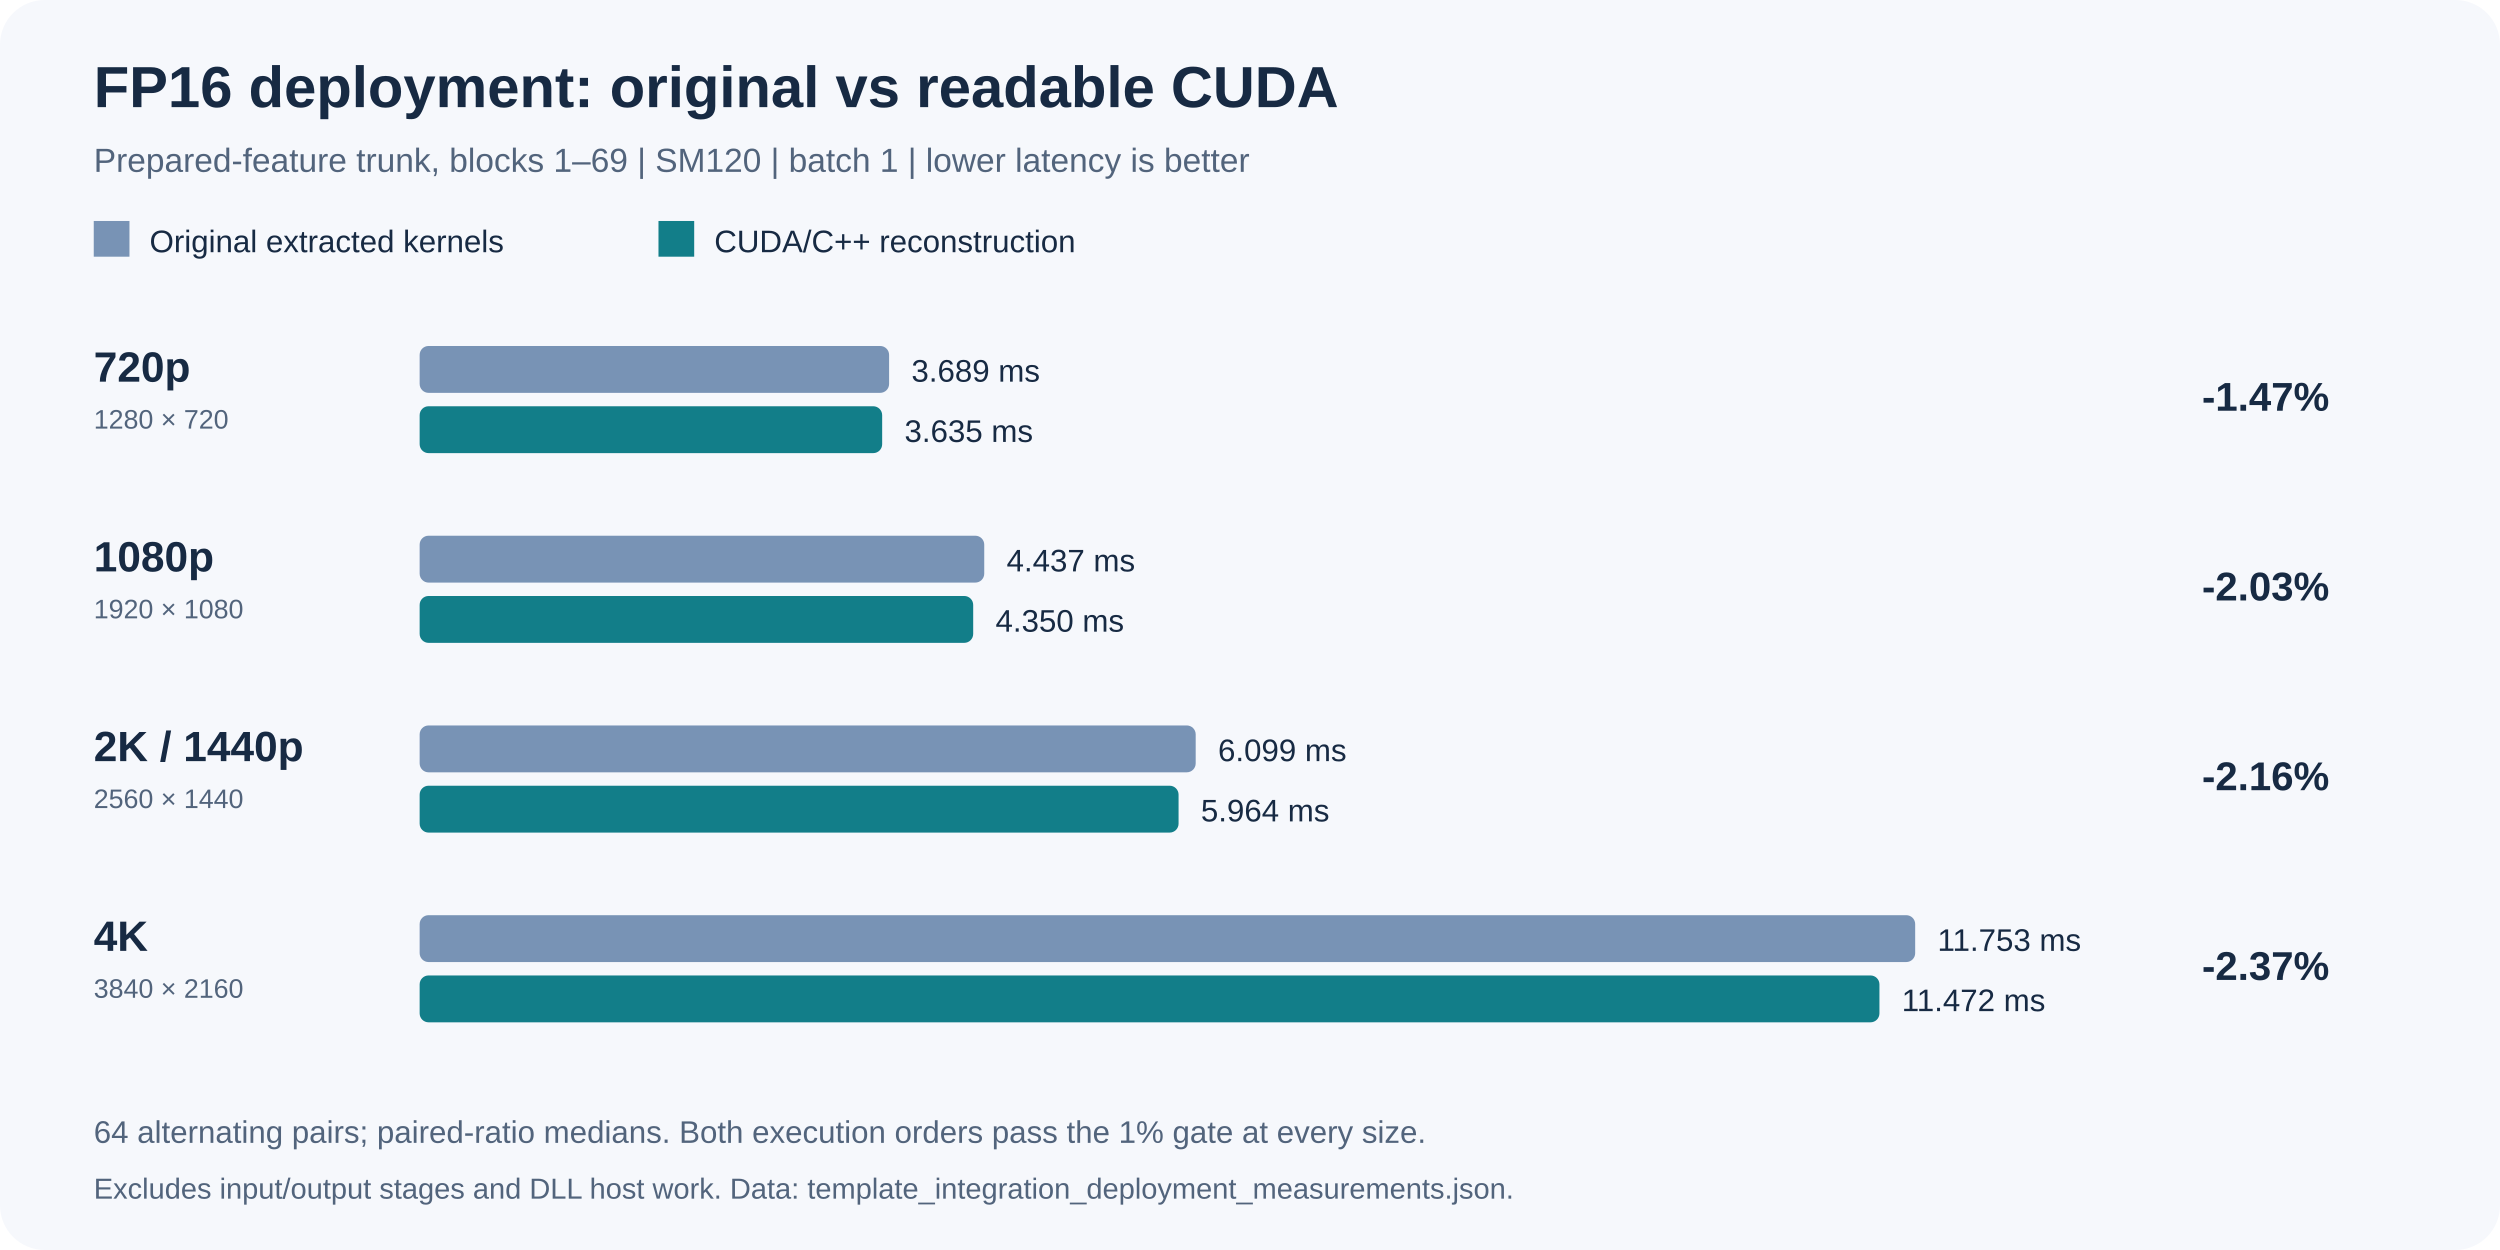
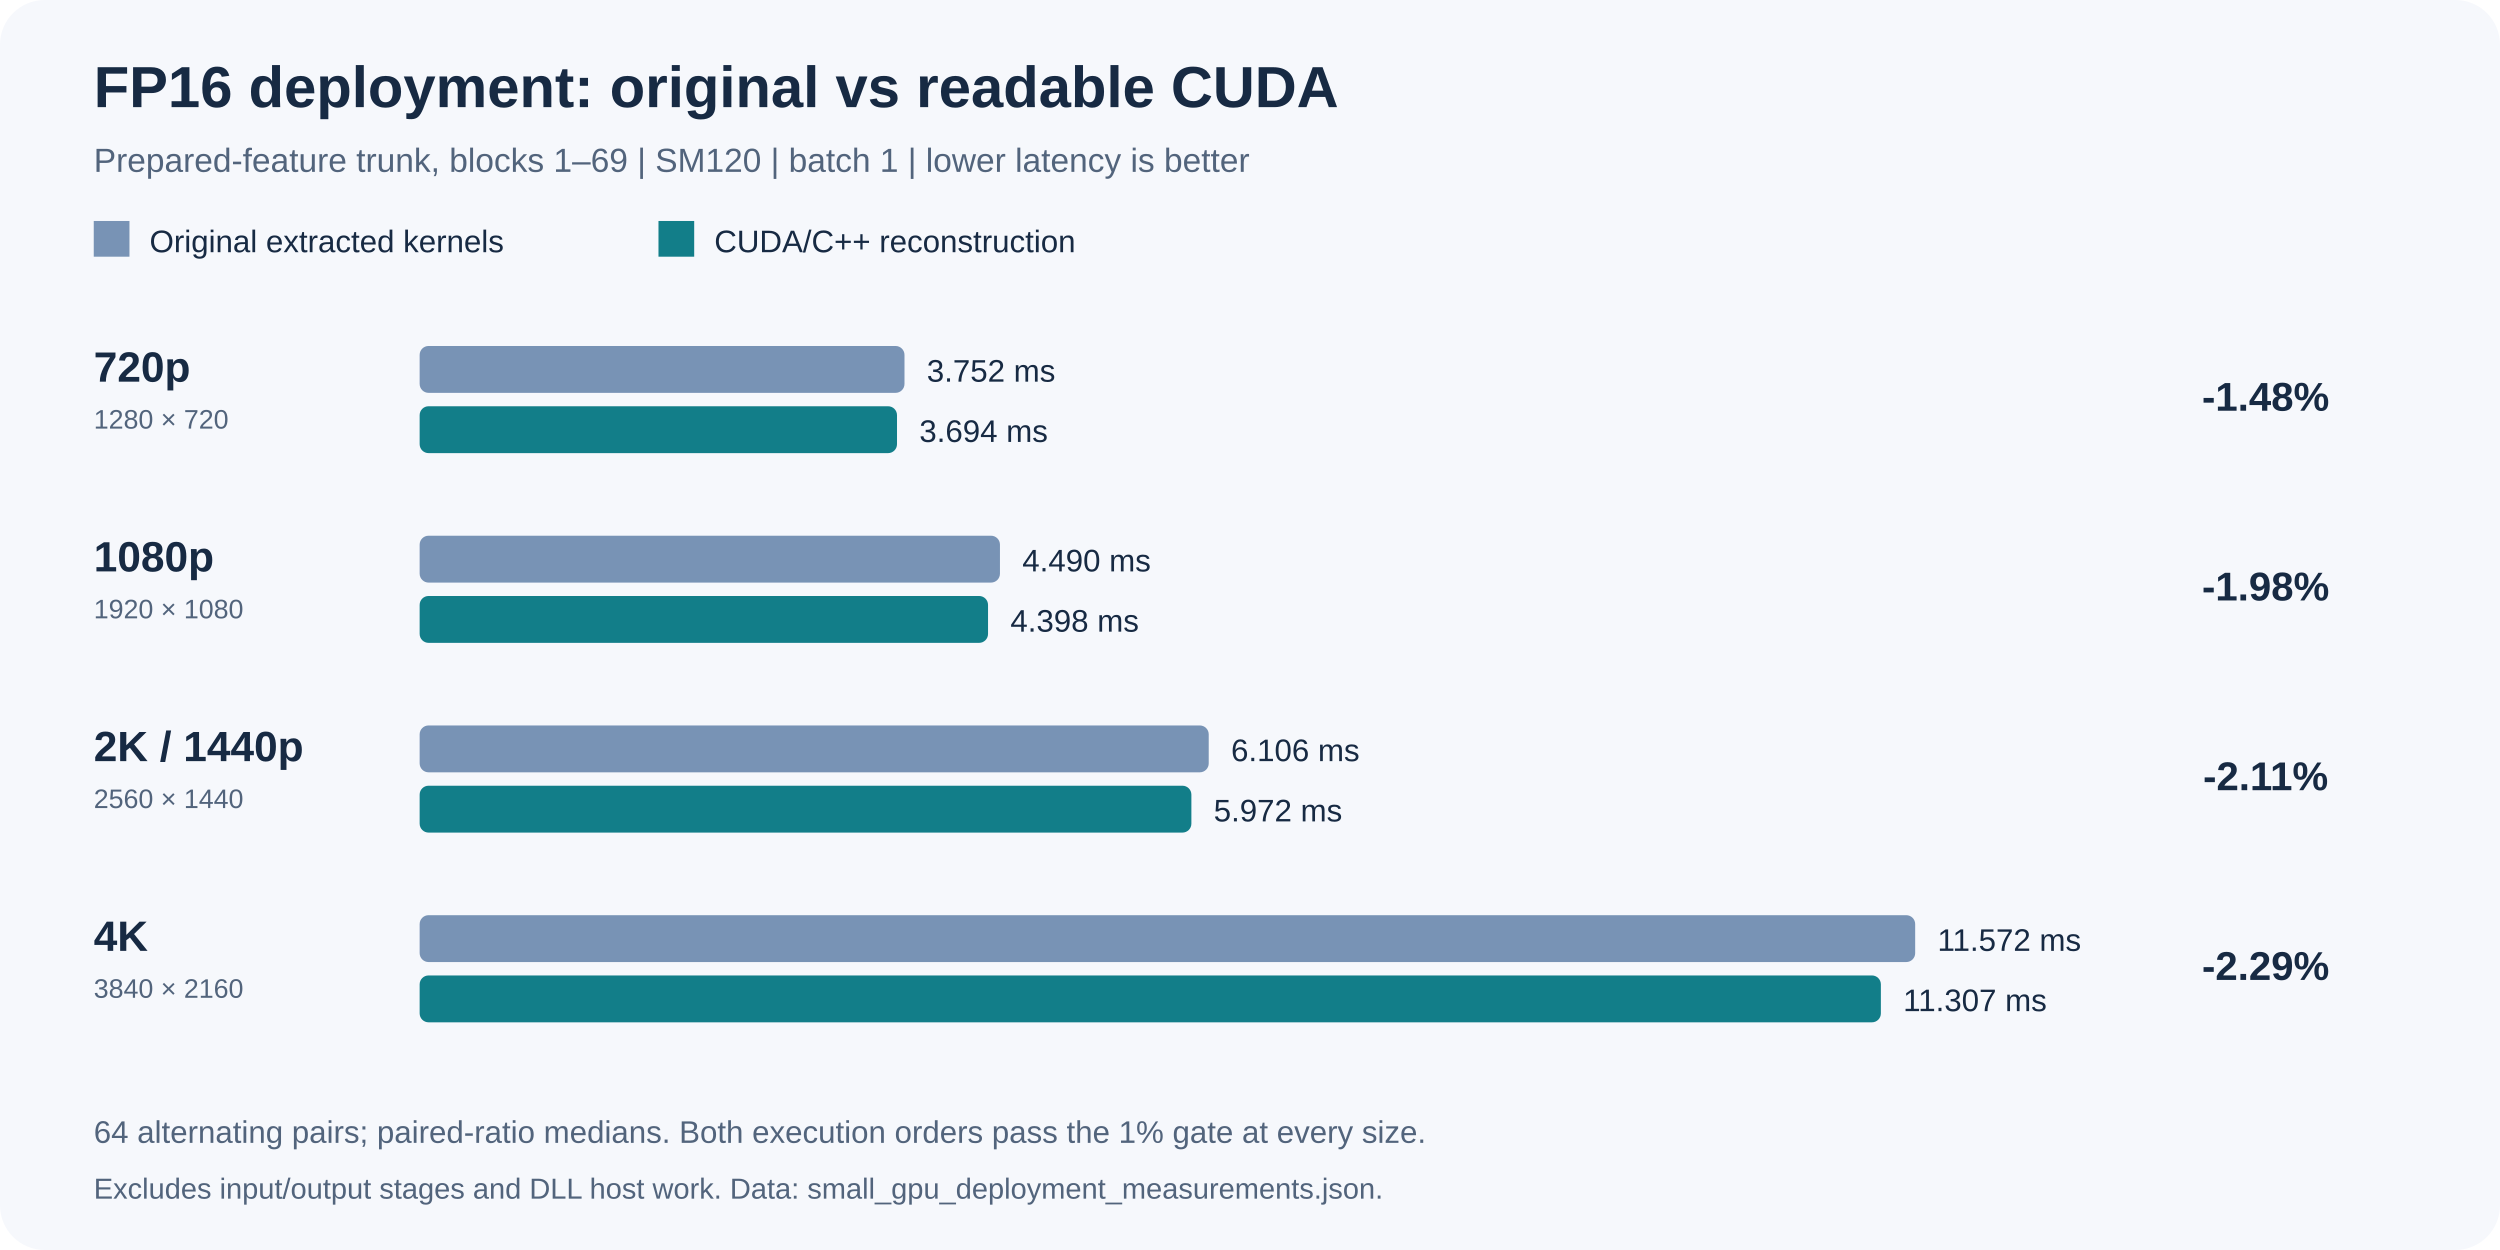
<svg xmlns="http://www.w3.org/2000/svg" width="1120" height="560" viewBox="0 0 1120 560" role="img" aria-labelledby="title desc">
  <rect width="1120" height="560" rx="20" fill="#f6f8fc" />
  <style>text{font-family:Segoe UI,Arial,sans-serif;fill:#172a43}.muted{fill:#52647c}</style>
  <text x="42" y="48" font-size="26" font-weight="700">FP16 deployment: original vs readable CUDA</text>
  <text x="42" y="77" font-size="15" class="muted">Prepared-feature trunk, blocks 1–69 | SM120 | batch 1 | lower latency is better</text>
  <rect x="42" y="99" width="16" height="16" fill="#7893b5" />
  <text x="67" y="113" font-size="14">Original extracted kernels</text>
  <rect x="295" y="99" width="16" height="16" fill="#127e89" />
  <text x="320" y="113" font-size="14">CUDA/C++ reconstruction</text>
  <text x="42" y="171" font-size="19" font-weight="600">720p</text>
  <text x="42" y="192" font-size="12" class="muted">1280 × 720</text>
-   <rect x="188" y="155" width="210.32" height="21" rx="4" fill="#7893b5" />
-   <text x="408.32" y="171" font-size="14">3.689 ms</text>
-   <rect x="188" y="182" width="207.21" height="21" rx="4" fill="#127e89" />
-   <text x="405.21" y="198" font-size="14">3.635 ms</text>
-   <text x="1015" y="184" text-anchor="middle" font-size="18" font-weight="600">-1.47%</text>
+   <rect x="188" y="155" width="217.21" height="21" rx="4" fill="#7893b5" />
+   <text x="415.21" y="171" font-size="14">3.752 ms</text>
+   <rect x="188" y="182" width="213.86" height="21" rx="4" fill="#127e89" />
+   <text x="411.86" y="198" font-size="14">3.694 ms</text>
+   <text x="1015" y="184" text-anchor="middle" font-size="18" font-weight="600">-1.48%</text>
  <text x="42" y="256" font-size="19" font-weight="600">1080p</text>
  <text x="42" y="277" font-size="12" class="muted">1920 × 1080</text>
-   <rect x="188" y="240" width="252.94" height="21" rx="4" fill="#7893b5" />
-   <text x="450.94" y="256" font-size="14">4.437 ms</text>
-   <rect x="188" y="267" width="247.99" height="21" rx="4" fill="#127e89" />
-   <text x="445.99" y="283" font-size="14">4.350 ms</text>
-   <text x="1015" y="269" text-anchor="middle" font-size="18" font-weight="600">-2.03%</text>
+   <rect x="188" y="240" width="259.98" height="21" rx="4" fill="#7893b5" />
+   <text x="457.98" y="256" font-size="14">4.490 ms</text>
+   <rect x="188" y="267" width="254.64" height="21" rx="4" fill="#127e89" />
+   <text x="452.64" y="283" font-size="14">4.398 ms</text>
+   <text x="1015" y="269" text-anchor="middle" font-size="18" font-weight="600">-1.98%</text>
  <text x="42" y="341" font-size="19" font-weight="600">2K / 1440p</text>
  <text x="42" y="362" font-size="12" class="muted">2560 × 1440</text>
-   <rect x="188" y="325" width="347.67" height="21" rx="4" fill="#7893b5" />
-   <text x="545.67" y="341" font-size="14">6.099 ms</text>
-   <rect x="188" y="352" width="340.00" height="21" rx="4" fill="#127e89" />
-   <text x="538.00" y="368" font-size="14">5.964 ms</text>
-   <text x="1015" y="354" text-anchor="middle" font-size="18" font-weight="600">-2.16%</text>
+   <rect x="188" y="325" width="353.51" height="21" rx="4" fill="#7893b5" />
+   <text x="551.51" y="341" font-size="14">6.106 ms</text>
+   <rect x="188" y="352" width="345.74" height="21" rx="4" fill="#127e89" />
+   <text x="543.74" y="368" font-size="14">5.972 ms</text>
+   <text x="1015" y="354" text-anchor="middle" font-size="18" font-weight="600">-2.11%</text>
  <text x="42" y="426" font-size="19" font-weight="600">4K</text>
  <text x="42" y="447" font-size="12" class="muted">3840 × 2160</text>
  <rect x="188" y="410" width="670.00" height="21" rx="4" fill="#7893b5" />
-   <text x="868.00" y="426" font-size="14">11.753 ms</text>
-   <rect x="188" y="437" width="653.99" height="21" rx="4" fill="#127e89" />
-   <text x="851.99" y="453" font-size="14">11.472 ms</text>
-   <text x="1015" y="439" text-anchor="middle" font-size="18" font-weight="600">-2.37%</text>
+   <text x="868.00" y="426" font-size="14">11.572 ms</text>
+   <rect x="188" y="437" width="654.63" height="21" rx="4" fill="#127e89" />
+   <text x="852.63" y="453" font-size="14">11.307 ms</text>
+   <text x="1015" y="439" text-anchor="middle" font-size="18" font-weight="600">-2.29%</text>
  <text x="42" y="512" font-size="14" class="muted">64 alternating pairs; paired-ratio medians. Both execution orders pass the 1% gate at every size.</text>
-   <text x="42" y="537" font-size="13" class="muted">Excludes input/output stages and DLL host work. Data: template_integration_deployment_measurements.json.</text>
+   <text x="42" y="537" font-size="13" class="muted">Excludes input/output stages and DLL host work. Data: small_gpu_deployment_measurements.json.</text>
</svg>
